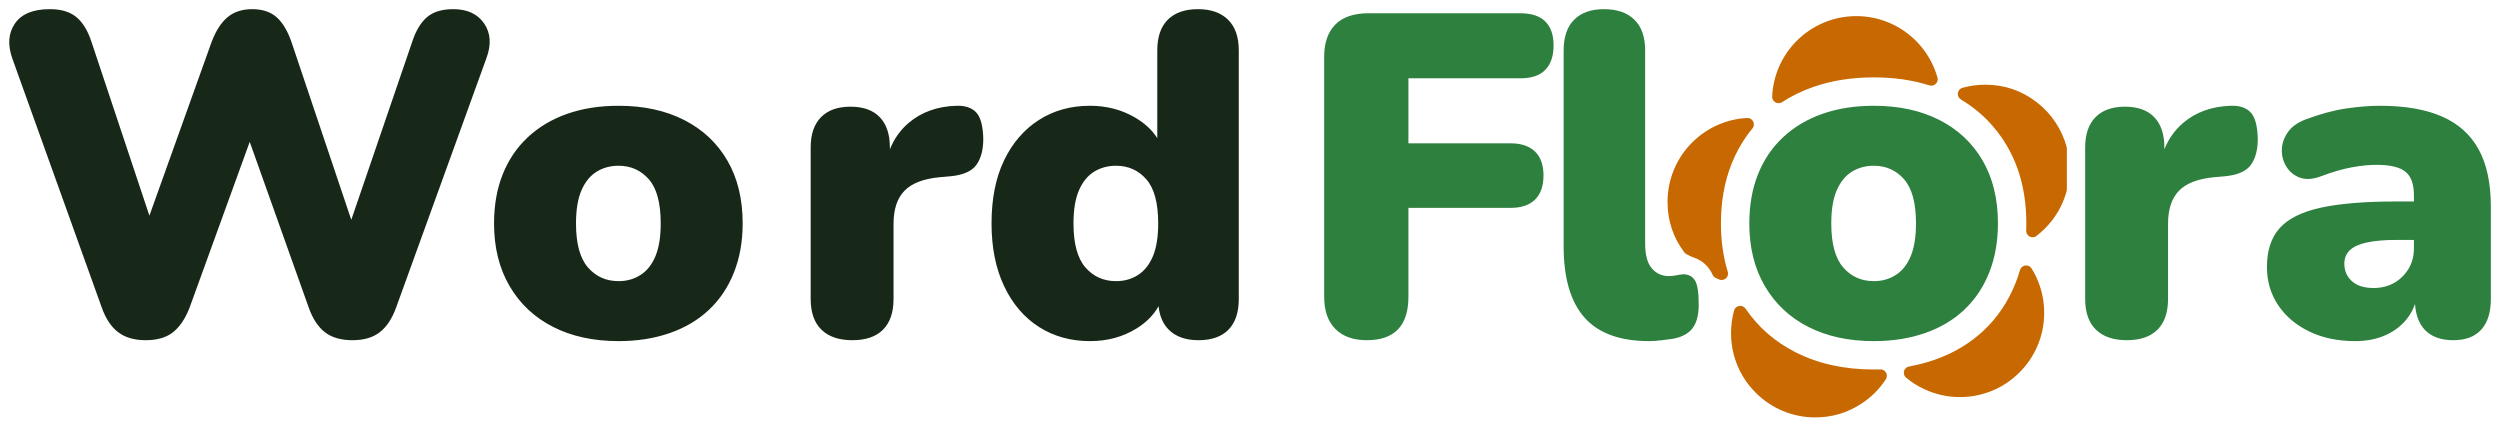
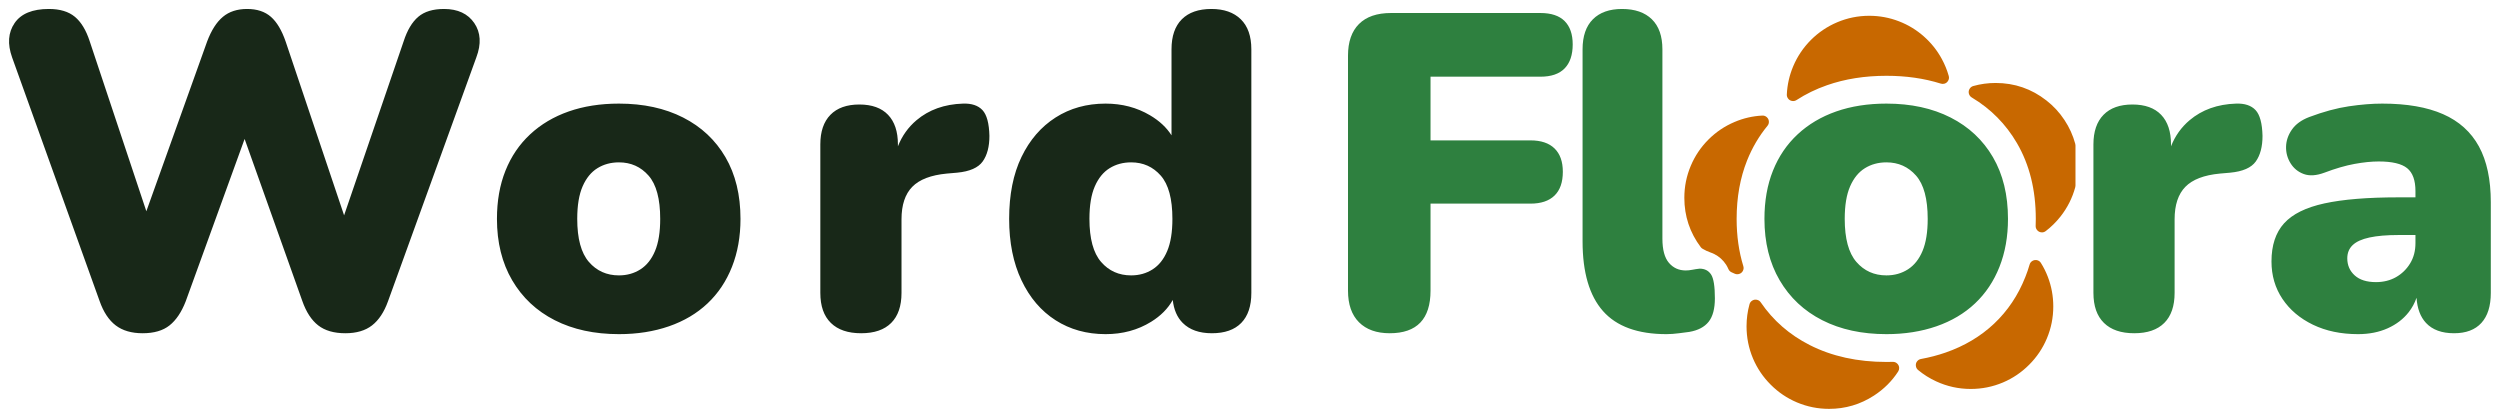
- <svg xmlns="http://www.w3.org/2000/svg" width="5460" height="932" viewBox="20 46 5460 932" role="img" aria-label="WordFlora">
-   <path fill="#C86800" d="M4233.7 232.4Q4178.3 215 4112.5 215Q4040 215 3980 236Q3943.1 248.9 3912 269.1Q3907.2 272.2 3901.5 271Q3895.8 269.8 3892.7 265Q3890.2 261.2 3890.4 256.7Q3891.9 223.9 3904.7 193.6Q3918.7 160.6 3944.1 135.1Q3969.6 109.7 4002.6 95.7Q4036.8 81.2 4074.2 81.2Q4108.6 81.2 4140.4 93.5Q4171.1 105.3 4195.9 127.2Q4220.5 148.9 4236.1 177.7Q4245.9 195.8 4251.4 215.3Q4253 220.9 4250.1 225.9Q4247.3 231 4241.7 232.6Q4237.7 233.7 4233.7 232.4ZM4112.5 853Q4119.6 853 4126.5 852.8Q4132.3 852.6 4136.5 856.6Q4140.7 860.6 4140.9 866.4Q4141 870.7 4138.6 874.4Q4117.8 906.5 4084.7 928Q4039.1 957.6 3984.6 957.6Q3947.2 957.6 3913 943.2Q3879.9 929.2 3854.5 903.7Q3829 878.3 3815 845.3Q3800.6 811.1 3800.6 773.6Q3800.6 748.2 3807.2 724.3Q3808.8 718.7 3813.8 715.9Q3818.9 713 3824.5 714.6Q3829.4 715.9 3832.3 720.2Q3873.8 780.9 3941.4 815.3Q4015.6 853 4112.5 853ZM4189.5 846.4Q4218 841.2 4244.3 832.1Q4307.4 810.2 4352.6 767.6Q4398.1 724.6 4422.1 663.8Q4427.6 650.2 4431.7 635.9Q4433.3 630.3 4438.4 627.5Q4443.5 624.7 4449.1 626.3Q4454.2 627.8 4457 632.4Q4466.1 646.9 4472.3 663.1Q4484.5 694.9 4484.5 729.2Q4484.5 766.7 4470.1 800.8Q4456.1 833.9 4430.6 859.3Q4405.2 884.8 4372.2 898.8Q4338 913.2 4300.5 913.2Q4259.8 913.2 4223.2 896.2Q4201.3 886.1 4183 870.9Q4178.6 867.2 4178.1 861.4Q4177.5 855.6 4181.2 851.2Q4184.5 847.3 4189.5 846.4ZM4533.5 463.4Q4523.7 499.5 4500.4 529Q4485.9 547.3 4467.7 561.2Q4463.1 564.8 4457.3 564Q4451.6 563.2 4448.1 558.6Q4445 554.6 4445.2 549.6Q4445.5 541.9 4445.5 534Q4445.5 437.3 4403.6 365.3Q4366.3 301.3 4302.7 263.3Q4297.8 260.3 4296.3 254.7Q4294.9 249.1 4297.9 244.1Q4300.8 239.3 4306.1 237.8Q4330.2 231 4355.9 231Q4419.4 231 4469.3 270.1Q4493 288.6 4509.5 313.7Q4525.8 338.3 4533.5 366.7Q4534 368.5 4534 370.3V459.7Q4534 461.6 4533.5 463.4ZM3774.6 656.4Q3770.8 654.8 3767 653Q3762.2 650.7 3760.1 645.8Q3757.8 640.5 3755 636.1Q3744.9 620.7 3729 612.6Q3724.7 610.4 3720.2 608.9Q3711.1 605.7 3702.8 600.8Q3700.3 599.4 3698.6 597.2Q3661.9 548.4 3661.9 487Q3661.9 449.7 3676.3 415.6Q3690.2 382.6 3715.6 357.2Q3741 331.8 3774 317.9Q3803.6 305.3 3835.7 303.7Q3841.5 303.4 3845.8 307.3Q3850.1 311.2 3850.4 317Q3850.7 322.4 3847.2 326.6Q3819.1 360.7 3801.9 403.5Q3778.5 462.1 3778.5 534Q3778.5 590.8 3793.4 639.4Q3795.1 644.9 3792.4 650Q3789.7 655.1 3784.1 656.8Q3779.3 658.3 3774.6 656.4Z" />
-   <path fill="#182818" d="M338 789Q301 789 278 771.5Q255 754 242 717L47 174Q31 129 52.5 97.5Q74 66 129 66Q166 66 187 83.5Q208 101 220 138L346.3 517L482 138Q496 101 517 83.5Q538 66 571 66Q604 66 624 83.5Q644 101 657 139L787.2 526.1L920 138Q932 101 952.5 83.5Q973 66 1010 66Q1056 66 1077.5 97.5Q1099 129 1082 174L885 718Q872 754 849.5 771.5Q827 789 790 789Q752 789 729.5 771.5Q707 754 694 717L565.4 355.8L434 718Q420 754 398 771.5Q376 789 338 789ZM2400.5 791Q2337.5 791 2289 760Q2240.5 729 2213 671Q2185.5 613 2185.5 534Q2185.5 453 2213 396Q2240.5 339 2289 308Q2337.5 277 2400.5 277Q2455.5 277 2499.5 303Q2530.9 321.5 2547.5 347.7V156Q2547.5 112 2570.5 89Q2593.5 66 2636.5 66Q2678.5 66 2702 89Q2725.5 112 2725.5 156V699Q2725.5 743 2703 766Q2680.5 789 2637.5 789Q2595.5 789 2572.5 766Q2553.8 747.3 2550.3 714.8Q2534.1 743.7 2502 763.5Q2457.5 791 2400.5 791ZM1371 791Q1289 791 1228 760Q1167 729 1133 671Q1099 613 1099 534Q1099 474 1118 426.5Q1137 379 1173 345.5Q1209 312 1259 294.5Q1309 277 1371 277Q1453 277 1514 308Q1575 339 1608.5 396.5Q1642 454 1642 534Q1642 593 1623 641Q1604 689 1568.5 722.5Q1533 756 1482.5 773.5Q1432 791 1371 791ZM1881.5 789Q1837.5 789 1814 766Q1790.5 743 1790.5 699V368Q1790.5 325 1813 302Q1835.5 279 1877.5 279Q1919.5 279 1941.5 302Q1963.5 325 1963.5 368V372.2Q1977.2 337.5 2005 314Q2046.5 279 2108.5 277Q2137.5 276 2152 291.5Q2166.5 307 2167.5 349Q2167.5 385 2152.5 406Q2137.5 427 2095.5 431L2072.5 433Q2019.5 438 1995.5 462.5Q1971.5 487 1971.5 535V699Q1971.5 743 1948.5 766Q1925.5 789 1881.5 789ZM1371 660Q1398 660 1419 646.5Q1440 633 1451.5 605.5Q1463 578 1463 534Q1463 467 1437 437.5Q1411 408 1371 408Q1344 408 1323 421Q1302 434 1290 461.5Q1278 489 1278 534Q1278 600 1304 630Q1330 660 1371 660ZM2457.5 660Q2484.5 660 2505.5 646.5Q2526.5 633 2538 605.5Q2549.5 578 2549.5 534Q2549.5 467 2523.5 437.5Q2497.5 408 2457.5 408Q2430.5 408 2409.5 421Q2388.5 434 2376.5 461.5Q2364.5 489 2364.5 534Q2364.5 600 2390.5 630Q2416.5 660 2457.5 660Z" />
-   <path fill="#2E803F" d="M4112.5 791Q4030.5 791 3969.5 760Q3908.5 729 3874.5 671Q3840.5 613 3840.5 534Q3840.5 474 3859.5 426.5Q3878.5 379 3914.5 345.5Q3950.5 312 4000.5 294.5Q4050.5 277 4112.5 277Q4194.5 277 4255.5 308Q4316.5 339 4350 396.5Q4383.5 454 4383.5 534Q4383.5 593 4364.5 641Q4345.5 689 4310 722.5Q4274.5 756 4224 773.5Q4173.5 791 4112.5 791ZM3005 789Q2961 789 2936.5 764.5Q2912 740 2912 694V170Q2912 124 2936.5 99.5Q2961 75 3008 75H3341Q3377 75 3395 93Q3413 111 3413 145Q3413 180 3395 198.5Q3377 217 3341 217H3096V359H3319Q3354 359 3372.5 377Q3391 395 3391 429Q3391 464 3372.5 482Q3354 500 3319 500H3096V694Q3096 789 3005 789ZM5164 791Q5107 791 5063.5 770Q5020 749 4995.5 712.5Q4971 676 4971 629Q4971 575 4999 544Q5027 513 5089 499.5Q5151 486 5254 486H5292V472Q5292 436 5273.5 421Q5255 406 5210 406Q5186 406 5156 411.5Q5126 417 5089 431Q5062 441 5043 434Q5024 427 5013.5 410Q5003 393 5003.5 373Q5004 353 5016.5 335Q5029 317 5055 307Q5103 289 5143.5 283Q5184 277 5218 277Q5300 277 5353.5 300.5Q5407 324 5433.5 372.5Q5460 421 5460 497V699Q5460 743 5439 766Q5418 789 5378 789Q5337 789 5315.5 766Q5296.8 745.9 5294.4 709.9Q5288.2 727.7 5277 742Q5259 765 5230 778Q5201 791 5164 791ZM3622 791Q3526 791 3480.5 739.5Q3435 688 3435 584V156Q3435 112 3458 89Q3481 66 3523 66Q3566 66 3589.5 89Q3613 112 3613 156V578Q3613 615 3627.5 632Q3642 649 3665 649Q3672 649 3679.5 647.5Q3687 646 3696 645Q3713 645 3721.5 658Q3730 671 3730 711Q3730 746 3716 763.5Q3702 781 3673 786Q3665 787 3650 789Q3635 791 3622 791ZM4665 789Q4621 789 4597.5 766Q4574 743 4574 699V368Q4574 325 4596.5 302Q4619 279 4661 279Q4703 279 4725 302Q4747 325 4747 368V372.2Q4760.7 337.5 4788.5 314Q4830 279 4892 277Q4921 276 4935.5 291.5Q4950 307 4951 349Q4951 385 4936 406Q4921 427 4879 431L4856 433Q4803 438 4779 462.5Q4755 487 4755 535V699Q4755 743 4732 766Q4709 789 4665 789ZM4112.5 660Q4139.5 660 4160.5 646.5Q4181.5 633 4193 605.5Q4204.5 578 4204.5 534Q4204.5 467 4178.5 437.5Q4152.5 408 4112.5 408Q4085.5 408 4064.5 421Q4043.5 434 4031.5 461.5Q4019.5 489 4019.5 534Q4019.5 600 4045.5 630Q4071.5 660 4112.5 660ZM5292 570H5254Q5215 570 5189.5 575.5Q5164 581 5152 592.5Q5140 604 5140 622Q5140 645 5156.5 660Q5173 675 5204 675Q5229 675 5248.5 664Q5268 653 5280 633.5Q5292 614 5292 588V570Z" />
+ <svg xmlns="http://www.w3.org/2000/svg" width="5574" height="932" viewBox="20 46 5574 932" role="img" aria-label="WordFlora">
+   <path fill="#C86800" d="M4347.2 232.4Q4291.8 215 4226 215Q4153.5 215 4093.5 236Q4056.6 248.9 4025.5 269.1Q4020.7 272.2 4015 271Q4009.3 269.8 4006.2 265Q4003.7 261.2 4003.9 256.7Q4005.4 223.9 4018.2 193.6Q4032.2 160.6 4057.6 135.1Q4083.1 109.7 4116.1 95.7Q4150.3 81.2 4187.7 81.2Q4222.1 81.2 4253.9 93.5Q4284.6 105.3 4309.4 127.2Q4334 148.9 4349.6 177.7Q4359.4 195.8 4364.9 215.3Q4366.5 220.9 4363.6 225.9Q4360.8 231 4355.2 232.6Q4351.2 233.7 4347.2 232.4ZM4226 853Q4233.1 853 4240 852.8Q4245.8 852.6 4250 856.6Q4254.2 860.6 4254.4 866.4Q4254.5 870.7 4252.1 874.4Q4231.3 906.5 4198.2 928Q4152.6 957.6 4098.1 957.6Q4060.7 957.6 4026.5 943.2Q3993.4 929.2 3968 903.7Q3942.5 878.3 3928.5 845.3Q3914.1 811.1 3914.1 773.6Q3914.1 748.2 3920.7 724.3Q3922.3 718.7 3927.3 715.9Q3932.4 713 3938 714.6Q3942.9 715.9 3945.8 720.2Q3987.3 780.9 4054.9 815.3Q4129.1 853 4226 853ZM4303 846.4Q4331.5 841.2 4357.8 832.1Q4420.9 810.2 4466.1 767.6Q4511.6 724.6 4535.6 663.8Q4541.1 650.2 4545.2 635.9Q4546.8 630.3 4551.9 627.5Q4557 624.7 4562.6 626.3Q4567.7 627.8 4570.5 632.4Q4579.6 646.9 4585.8 663.1Q4598 694.9 4598 729.2Q4598 766.7 4583.6 800.8Q4569.6 833.9 4544.1 859.3Q4518.7 884.8 4485.7 898.8Q4451.5 913.2 4414 913.2Q4373.3 913.2 4336.7 896.2Q4314.8 886.1 4296.5 870.9Q4292.1 867.2 4291.6 861.4Q4291 855.6 4294.7 851.2Q4298 847.3 4303 846.4ZM4647 463.4Q4637.2 499.5 4613.9 529Q4599.4 547.3 4581.2 561.2Q4576.6 564.8 4570.8 564Q4565.1 563.2 4561.6 558.6Q4558.5 554.6 4558.7 549.6Q4559 541.9 4559 534Q4559 437.3 4517.1 365.3Q4479.8 301.3 4416.2 263.3Q4411.3 260.3 4409.8 254.7Q4408.4 249.1 4411.4 244.1Q4414.3 239.3 4419.6 237.8Q4443.7 231 4469.4 231Q4532.9 231 4582.8 270.1Q4606.5 288.6 4623 313.7Q4639.3 338.3 4647 366.7Q4647.5 368.5 4647.5 370.3V459.7Q4647.5 461.6 4647 463.4ZM3888.1 656.4Q3884.3 654.8 3880.5 653Q3875.7 650.7 3873.6 645.8Q3871.3 640.5 3868.5 636.1Q3858.4 620.7 3842.5 612.6Q3838.2 610.4 3833.7 608.9Q3824.6 605.7 3816.3 600.8Q3813.8 599.4 3812.1 597.2Q3775.4 548.4 3775.4 487Q3775.4 449.7 3789.8 415.6Q3803.7 382.6 3829.1 357.2Q3854.5 331.8 3887.5 317.9Q3917.1 305.3 3949.2 303.7Q3955 303.4 3959.3 307.3Q3963.6 311.2 3963.9 317Q3964.2 322.4 3960.7 326.6Q3932.6 360.7 3915.4 403.5Q3892 462.1 3892 534Q3892 590.8 3906.9 639.4Q3908.6 644.9 3905.9 650Q3903.2 655.1 3897.6 656.8Q3892.8 658.3 3888.1 656.4Z" />
+   <path fill="#182818" d="M338 789Q301 789 278 771.5Q255 754 242 717L47 174Q31 129 52.5 97.5Q74 66 129 66Q166 66 187 83.5Q208 101 220 138L346.3 517L482 138Q496 101 517 83.5Q538 66 571 66Q604 66 624 83.5Q644 101 657 139L787.2 526.1L920 138Q932 101 952.5 83.5Q973 66 1010 66Q1056 66 1077.5 97.5Q1099 129 1082 174L885 718Q872 754 849.5 771.5Q827 789 790 789Q752 789 729.5 771.5Q707 754 694 717L565.4 355.8L434 718Q420 754 398 771.5Q376 789 338 789ZM2485 791Q2422 791 2373.5 760Q2325 729 2297.5 671Q2270 613 2270 534Q2270 453 2297.5 396Q2325 339 2373.5 308Q2422 277 2485 277Q2540 277 2584 303Q2615.4 321.5 2632 347.7V156Q2632 112 2655 89Q2678 66 2721 66Q2763 66 2786.5 89Q2810 112 2810 156V699Q2810 743 2787.5 766Q2765 789 2722 789Q2680 789 2657 766Q2638.3 747.3 2634.8 714.8Q2618.6 743.7 2586.5 763.5Q2542 791 2485 791ZM1400 791Q1318 791 1257 760Q1196 729 1162 671Q1128 613 1128 534Q1128 474 1147 426.5Q1166 379 1202 345.5Q1238 312 1288 294.5Q1338 277 1400 277Q1482 277 1543 308Q1604 339 1637.5 396.5Q1671 454 1671 534Q1671 593 1652 641Q1633 689 1597.5 722.5Q1562 756 1511.5 773.5Q1461 791 1400 791ZM1940 789Q1896 789 1872.5 766Q1849 743 1849 699V368Q1849 325 1871.5 302Q1894 279 1936 279Q1978 279 2000 302Q2022 325 2022 368V372.2Q2035.7 337.5 2063.5 314Q2105 279 2167 277Q2196 276 2210.5 291.5Q2225 307 2226 349Q2226 385 2211 406Q2196 427 2154 431L2131 433Q2078 438 2054 462.5Q2030 487 2030 535V699Q2030 743 2007 766Q1984 789 1940 789ZM1400 660Q1427 660 1448 646.5Q1469 633 1480.5 605.5Q1492 578 1492 534Q1492 467 1466 437.5Q1440 408 1400 408Q1373 408 1352 421Q1331 434 1319 461.5Q1307 489 1307 534Q1307 600 1333 630Q1359 660 1400 660ZM2542 660Q2569 660 2590 646.5Q2611 633 2622.5 605.5Q2634 578 2634 534Q2634 467 2608 437.5Q2582 408 2542 408Q2515 408 2494 421Q2473 434 2461 461.5Q2449 489 2449 534Q2449 600 2475 630Q2501 660 2542 660Z" />
+   <path fill="#2E803F" d="M4226 791Q4144 791 4083 760Q4022 729 3988 671Q3954 613 3954 534Q3954 474 3973 426.5Q3992 379 4028 345.5Q4064 312 4114 294.5Q4164 277 4226 277Q4308 277 4369 308Q4430 339 4463.5 396.5Q4497 454 4497 534Q4497 593 4478 641Q4459 689 4423.5 722.5Q4388 756 4337.5 773.5Q4287 791 4226 791ZM3118.5 789Q3074.5 789 3050 764.5Q3025.5 740 3025.5 694V170Q3025.5 124 3050 99.5Q3074.5 75 3121.5 75H3454.5Q3490.5 75 3508.5 93Q3526.5 111 3526.5 145Q3526.5 180 3508.5 198.5Q3490.5 217 3454.5 217H3209.5V359H3432.5Q3467.5 359 3486 377Q3504.5 395 3504.5 429Q3504.5 464 3486 482Q3467.5 500 3432.5 500H3209.5V694Q3209.5 789 3118.5 789ZM5277.5 791Q5220.5 791 5177 770Q5133.5 749 5109 712.5Q5084.5 676 5084.5 629Q5084.5 575 5112.5 544Q5140.5 513 5202.5 499.5Q5264.5 486 5367.5 486H5405.5V472Q5405.5 436 5387 421Q5368.5 406 5323.5 406Q5299.5 406 5269.5 411.5Q5239.5 417 5202.5 431Q5175.5 441 5156.5 434Q5137.5 427 5127 410Q5116.5 393 5117 373Q5117.5 353 5130 335Q5142.5 317 5168.5 307Q5216.5 289 5257 283Q5297.5 277 5331.5 277Q5413.5 277 5467 300.5Q5520.5 324 5547 372.5Q5573.5 421 5573.5 497V699Q5573.5 743 5552.5 766Q5531.5 789 5491.5 789Q5450.5 789 5429 766Q5410.3 745.9 5407.9 709.9Q5401.7 727.7 5390.5 742Q5372.5 765 5343.5 778Q5314.5 791 5277.5 791ZM3735.5 791Q3639.5 791 3594 739.5Q3548.5 688 3548.5 584V156Q3548.5 112 3571.5 89Q3594.5 66 3636.5 66Q3679.5 66 3703 89Q3726.5 112 3726.5 156V578Q3726.5 615 3741 632Q3755.5 649 3778.5 649Q3785.5 649 3793 647.5Q3800.5 646 3809.5 645Q3826.5 645 3835 658Q3843.5 671 3843.5 711Q3843.5 746 3829.5 763.5Q3815.5 781 3786.5 786Q3778.5 787 3763.5 789Q3748.5 791 3735.5 791ZM4778.5 789Q4734.5 789 4711 766Q4687.5 743 4687.5 699V368Q4687.5 325 4710 302Q4732.5 279 4774.5 279Q4816.5 279 4838.5 302Q4860.5 325 4860.5 368V372.2Q4874.2 337.5 4902 314Q4943.5 279 5005.5 277Q5034.5 276 5049 291.5Q5063.5 307 5064.5 349Q5064.5 385 5049.5 406Q5034.5 427 4992.5 431L4969.5 433Q4916.5 438 4892.5 462.5Q4868.5 487 4868.5 535V699Q4868.5 743 4845.5 766Q4822.5 789 4778.5 789ZM4226 660Q4253 660 4274 646.5Q4295 633 4306.5 605.5Q4318 578 4318 534Q4318 467 4292 437.5Q4266 408 4226 408Q4199 408 4178 421Q4157 434 4145 461.5Q4133 489 4133 534Q4133 600 4159 630Q4185 660 4226 660ZM5405.5 570H5367.5Q5328.5 570 5303 575.5Q5277.5 581 5265.5 592.5Q5253.5 604 5253.5 622Q5253.5 645 5270 660Q5286.5 675 5317.5 675Q5342.5 675 5362 664Q5381.5 653 5393.5 633.5Q5405.5 614 5405.5 588V570Z" />
</svg>
